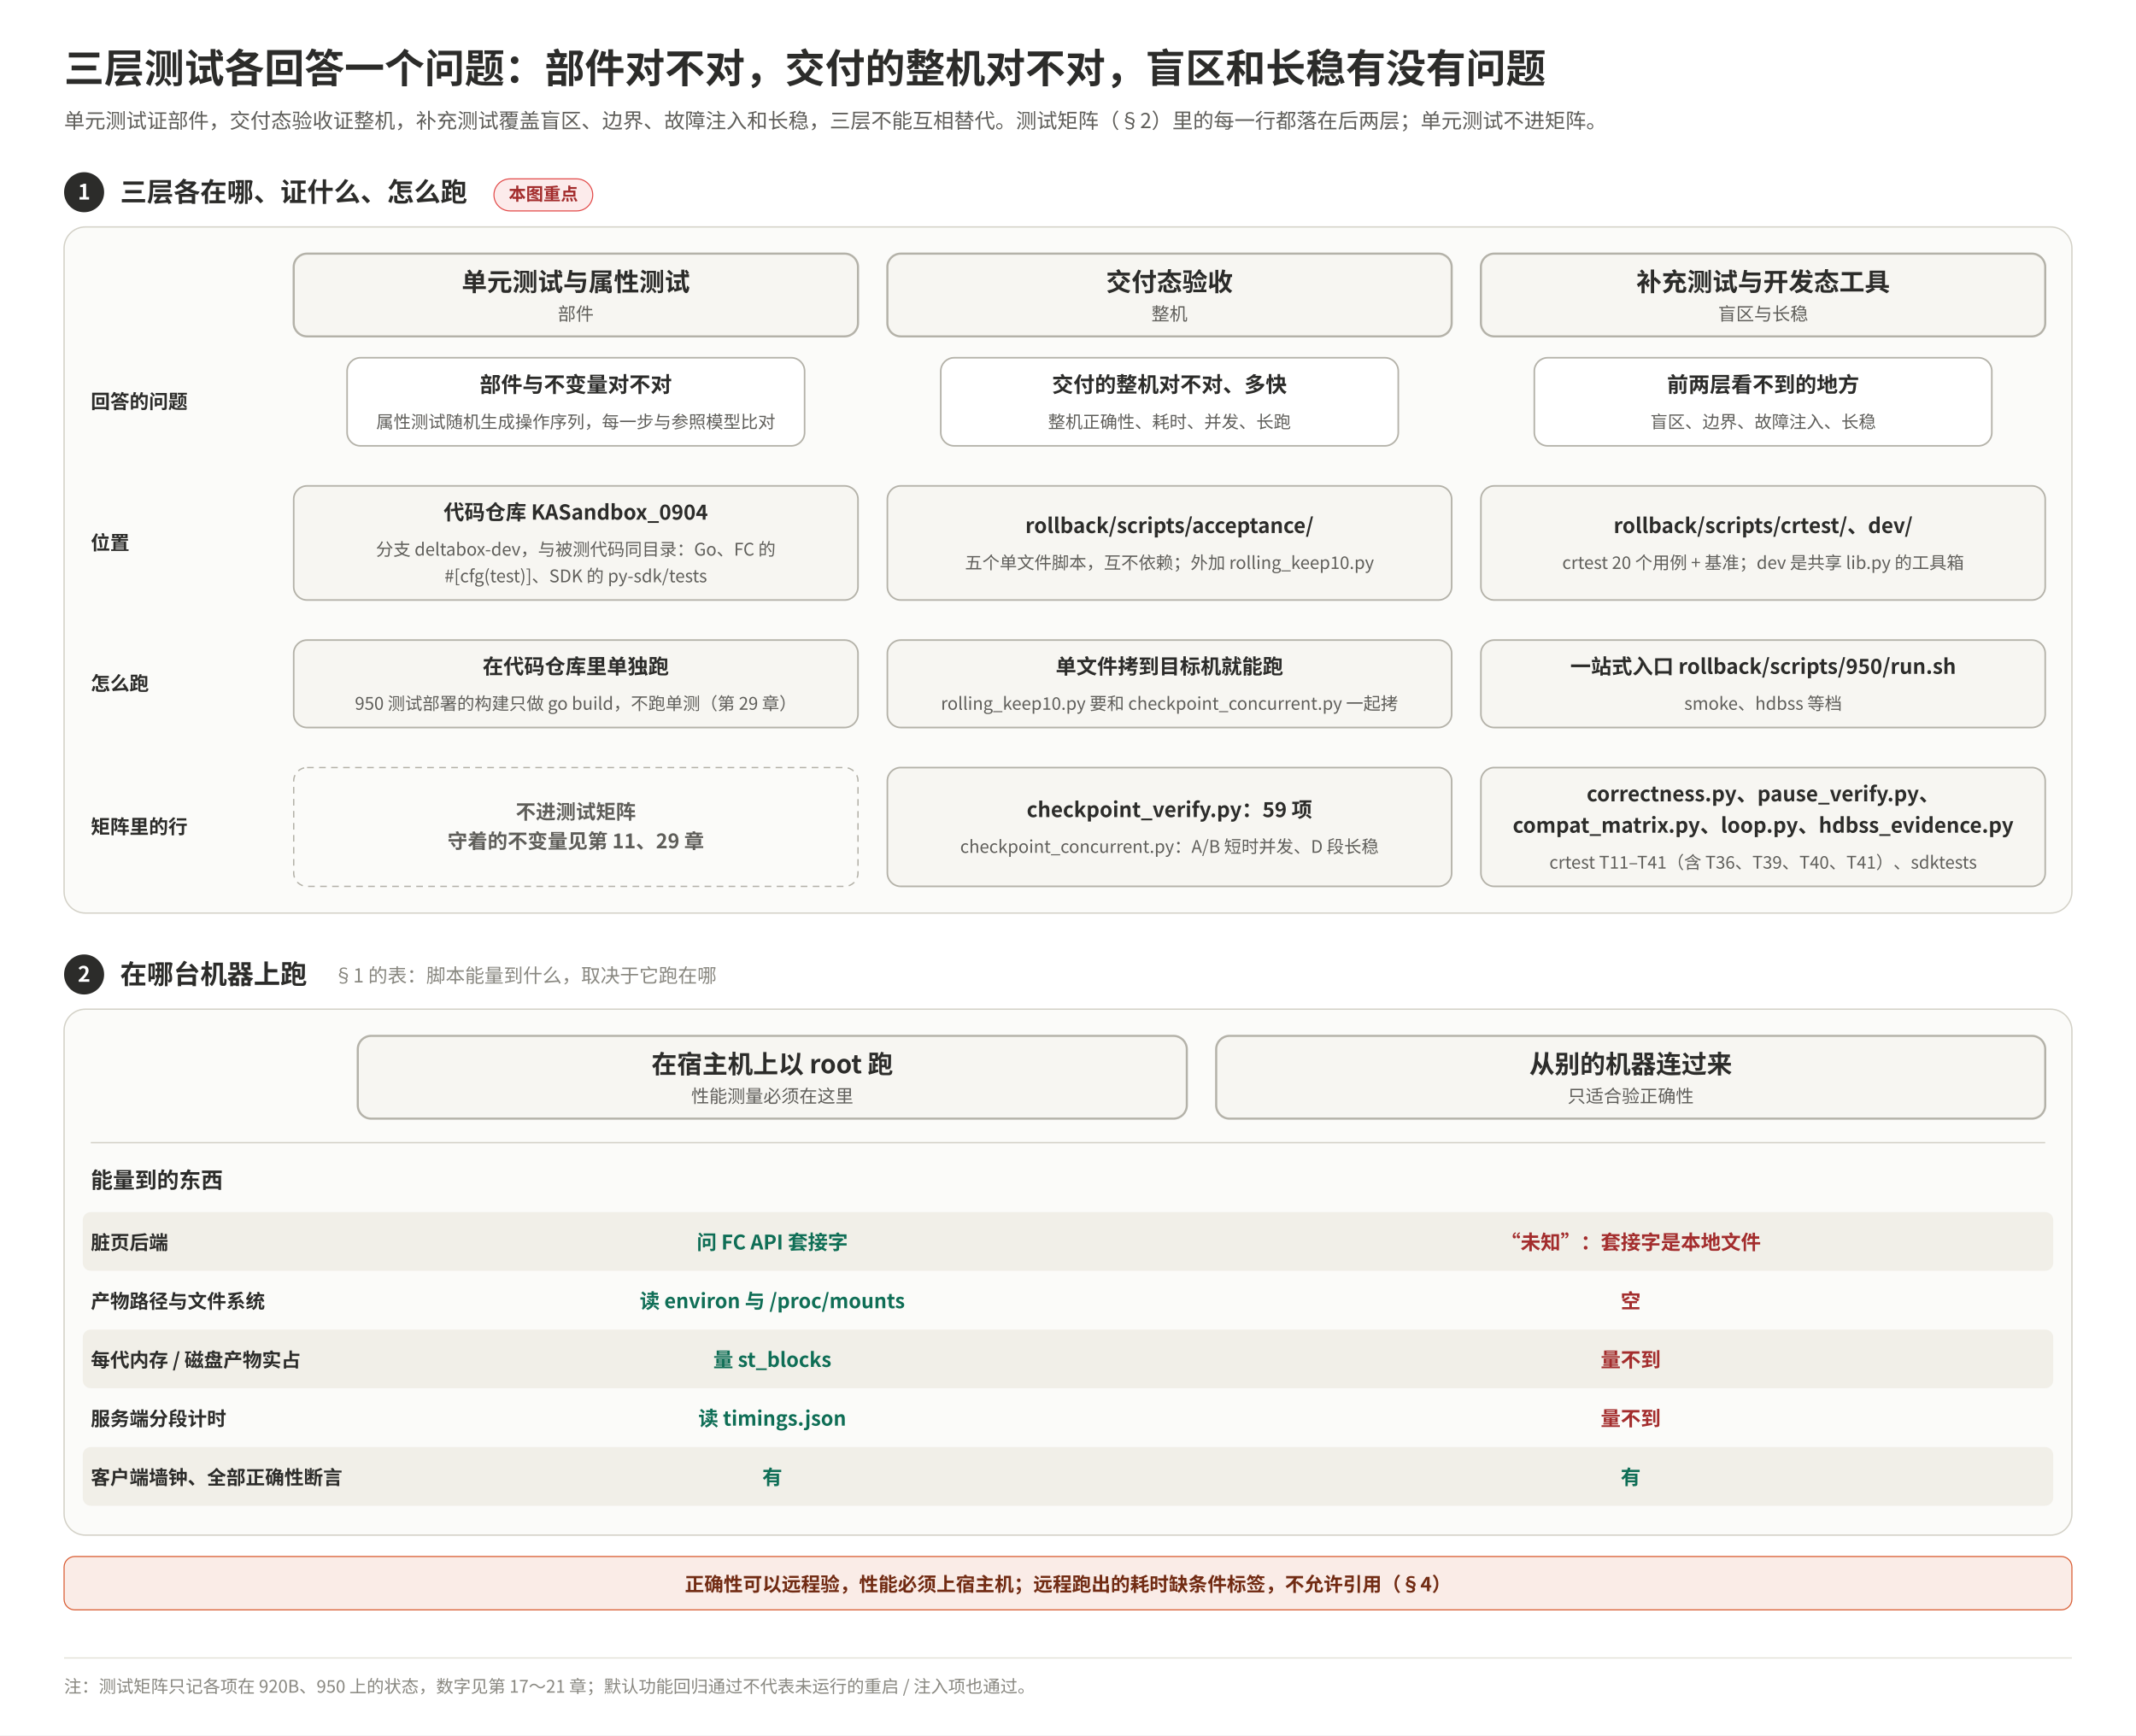
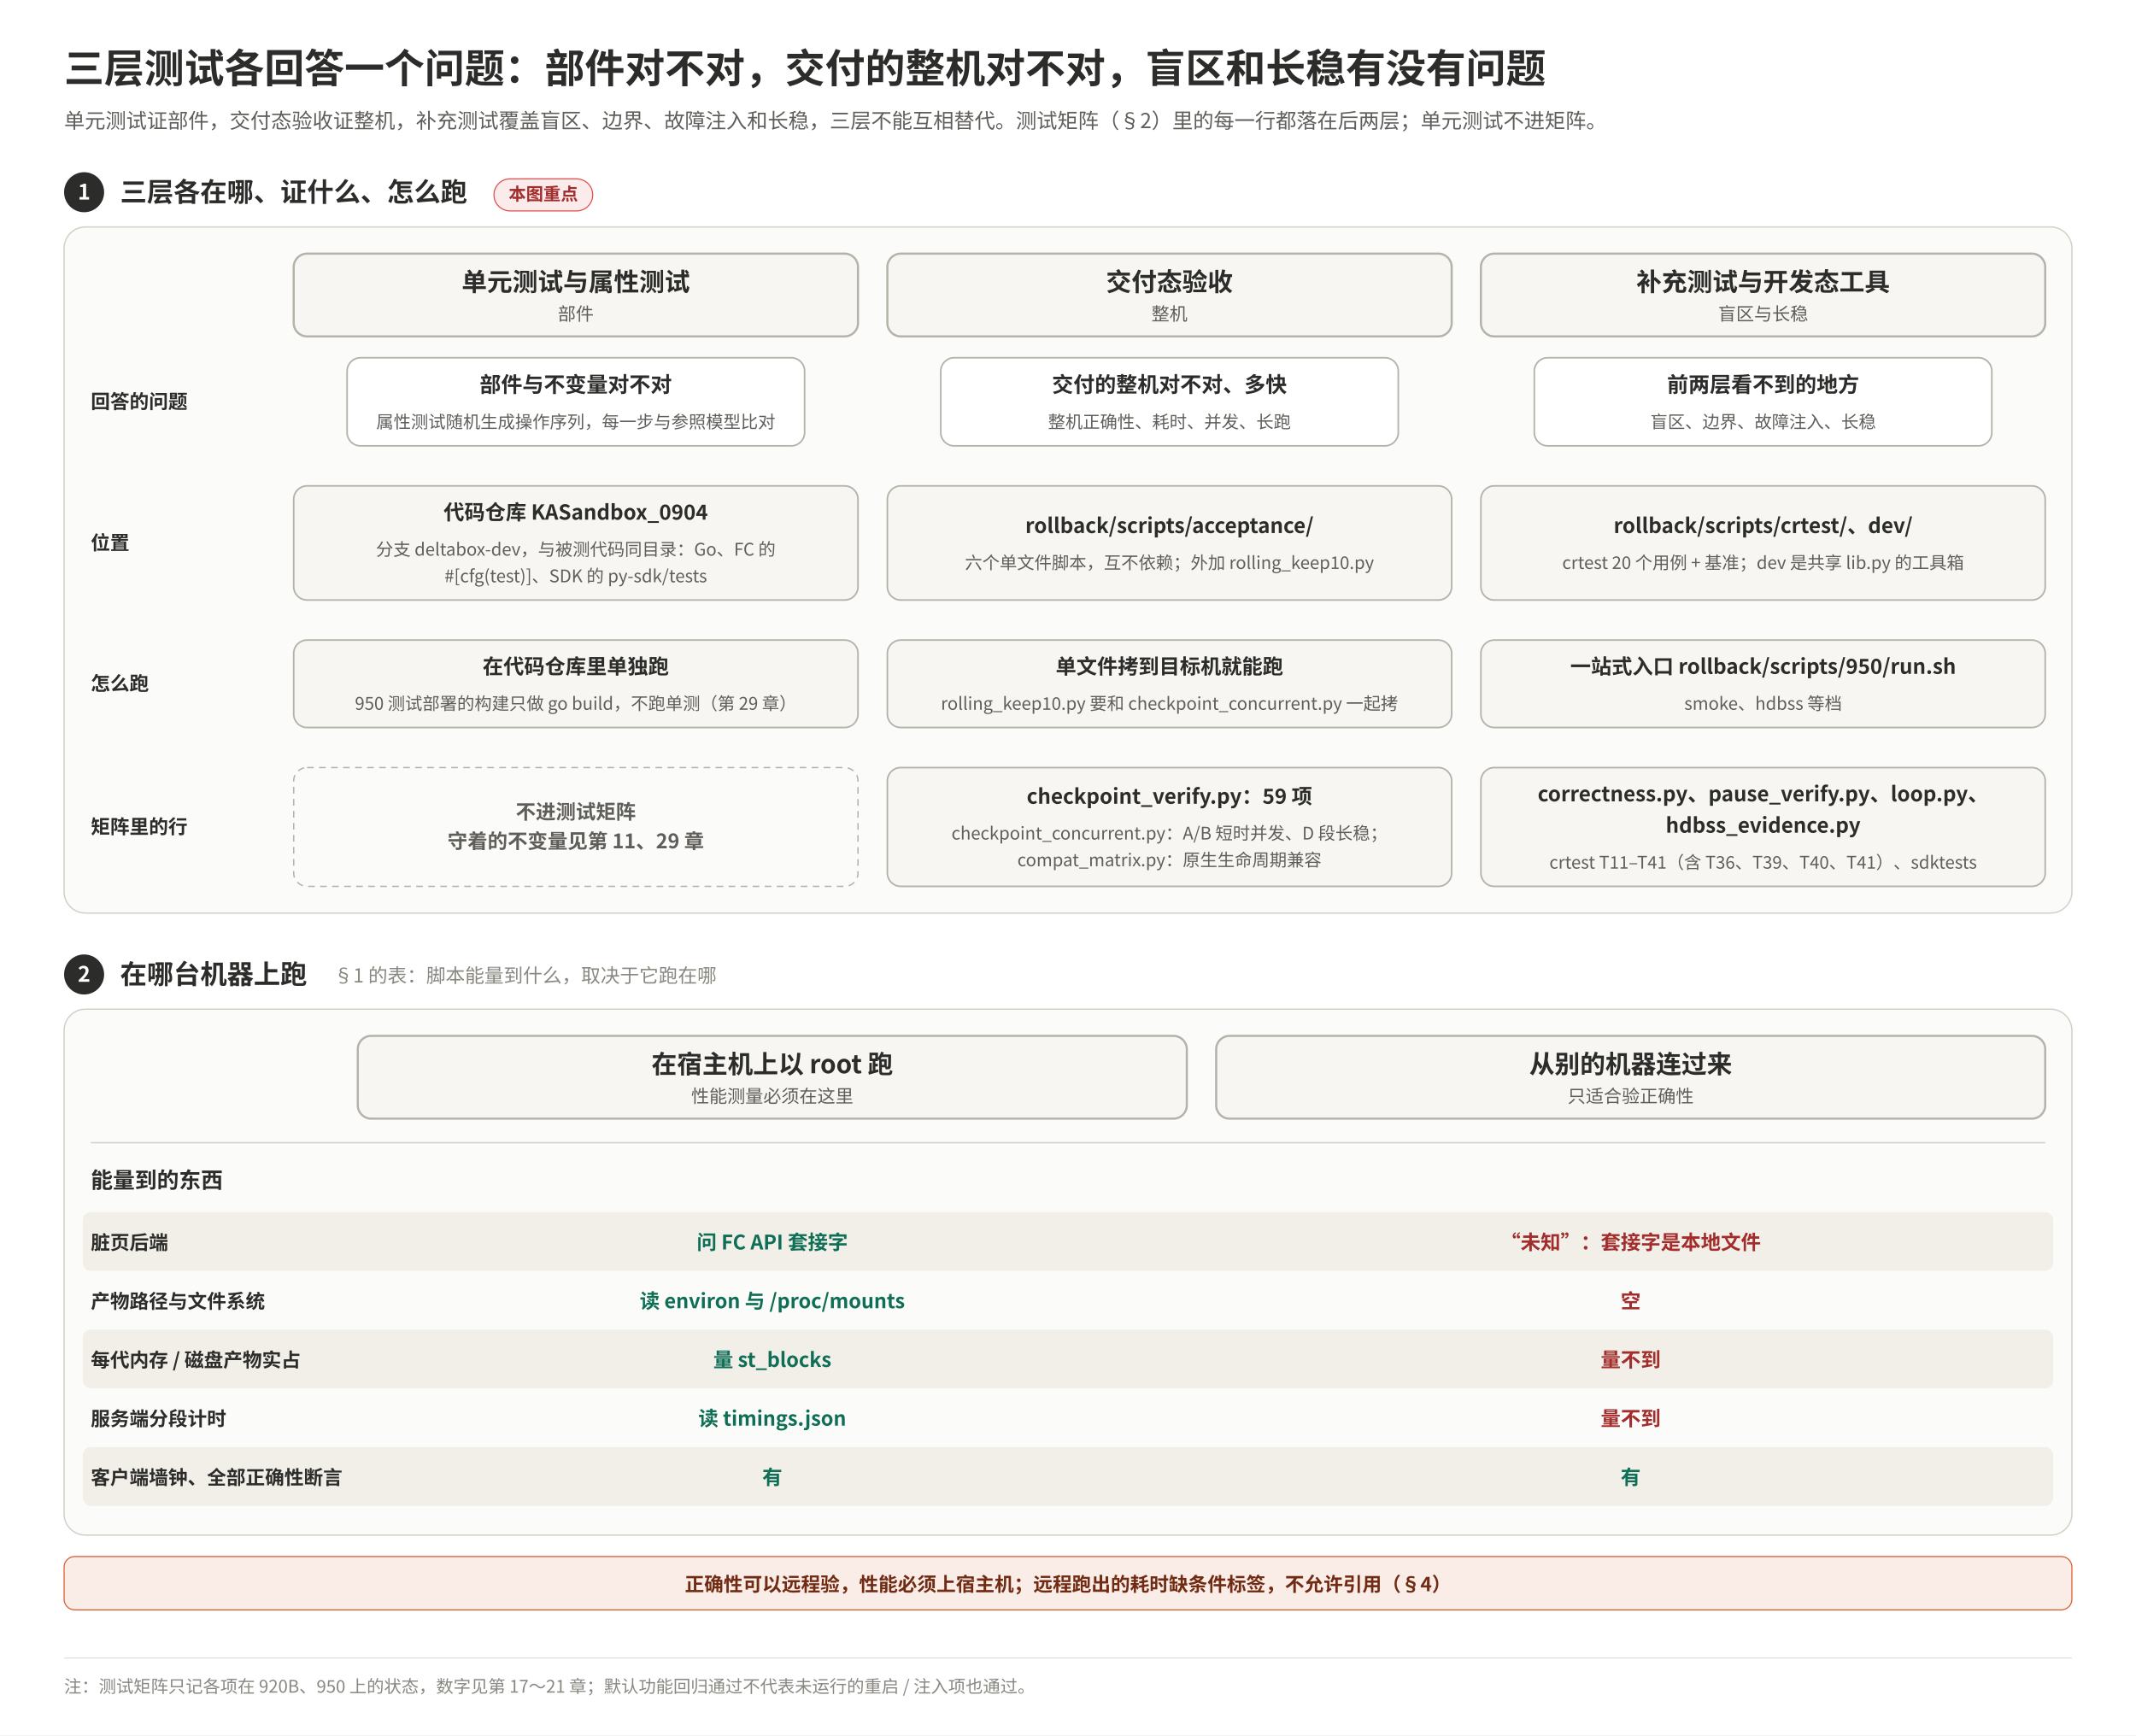
<svg xmlns="http://www.w3.org/2000/svg" width="1600" height="1300" viewBox="0 0 1600 1300" font-family="'PingFang SC','Hiragino Sans GB','Microsoft YaHei','Noto Sans CJK SC','Noto Sans SC','Source Han Sans SC',sans-serif">
  <defs>
</defs>
  <rect width="1600" height="1300" fill="#FFFFFF" />
  <text x="48.0" y="62.0" font-size="30" fill="#2C2C2A" font-weight="600" text-anchor="start">三层测试各回答一个问题：部件对不对，交付的整机对不对，盲区和长稳有没有问题</text>
  <text x="48.0" y="96.0" font-size="15.5" fill="#5F5E5A" text-anchor="start">单元测试证部件，交付态验收证整机，补充测试覆盖盲区、边界、故障注入和长稳，三层不能互相替代。测试矩阵（§2）里的每一行都落在后两层；单元测试不进矩阵。</text>
  <circle cx="63" cy="144" r="15" fill="#2C2C2A" />
  <text x="63.0" y="149.5" font-size="16" fill="#FFFFFF" font-weight="600" text-anchor="middle">1</text>
  <text x="90.0" y="151.0" font-size="20" fill="#2C2C2A" font-weight="600" text-anchor="start">三层各在哪、证什么、怎么跑</text>
  <rect x="370.0" y="134.0" width="74.0" height="24.0" rx="12" fill="#FCEBEB" stroke="#E24B4A" stroke-width="0.8" />
  <text x="407.0" y="150.0" font-size="13" fill="#A32D2D" font-weight="600" text-anchor="middle">本图重点</text>
  <rect x="48.0" y="170.0" width="1504.0" height="514.0" rx="16" fill="#FBFBF9" stroke="#D3D1C7" stroke-width="1" />
  <rect x="220.0" y="190.0" width="422.7" height="62.0" rx="10" fill="#F7F6F2" stroke="#B4B2A9" stroke-width="1.6" />
  <text x="431.3" y="218.0" font-size="19" fill="#2C2C2A" font-weight="600" text-anchor="middle">单元测试与属性测试</text>
  <text x="431.3" y="240.0" font-size="13.5" fill="#5F5E5A" text-anchor="middle">部件</text>
  <rect x="664.7" y="190.0" width="422.7" height="62.0" rx="10" fill="#F7F6F2" stroke="#B4B2A9" stroke-width="1.6" />
  <text x="876.0" y="218.0" font-size="19" fill="#2C2C2A" font-weight="600" text-anchor="middle">交付态验收</text>
  <text x="876.0" y="240.0" font-size="13.5" fill="#5F5E5A" text-anchor="middle">整机</text>
  <rect x="1109.3" y="190.0" width="422.7" height="62.0" rx="10" fill="#F7F6F2" stroke="#B4B2A9" stroke-width="1.6" />
  <text x="1320.7" y="218.0" font-size="19" fill="#2C2C2A" font-weight="600" text-anchor="middle">补充测试与开发态工具</text>
  <text x="1320.7" y="240.0" font-size="13.5" fill="#5F5E5A" text-anchor="middle">盲区与长稳</text>
  <text x="68.0" y="306.0" font-size="14.5" fill="#2C2C2A" font-weight="600" text-anchor="start">回答的问题</text>
  <rect x="260.0" y="268.0" width="342.7" height="66.0" rx="10" fill="#FFFFFF" stroke="#B4B2A9" stroke-width="1.2" />
  <text x="431.3" y="293.8" font-size="16" fill="#2C2C2A" font-weight="600" text-anchor="middle">部件与不变量对不对</text>
  <text x="431.3" y="320.7" font-size="13" fill="#5F5E5A" text-anchor="middle">属性测试随机生成操作序列，每一步与参照模型比对</text>
  <rect x="704.7" y="268.0" width="342.7" height="66.0" rx="10" fill="#FFFFFF" stroke="#B4B2A9" stroke-width="1.2" />
  <text x="876.0" y="293.8" font-size="16" fill="#2C2C2A" font-weight="600" text-anchor="middle">交付的整机对不对、多快</text>
  <text x="876.0" y="320.7" font-size="13" fill="#5F5E5A" text-anchor="middle">整机正确性、耗时、并发、长跑</text>
  <rect x="1149.3" y="268.0" width="342.7" height="66.0" rx="10" fill="#FFFFFF" stroke="#B4B2A9" stroke-width="1.2" />
  <text x="1320.7" y="293.8" font-size="16" fill="#2C2C2A" font-weight="600" text-anchor="middle">前两层看不到的地方</text>
  <text x="1320.7" y="320.7" font-size="13" fill="#5F5E5A" text-anchor="middle">盲区、边界、故障注入、长稳</text>
  <text x="68.0" y="411.8" font-size="14.5" fill="#2C2C2A" font-weight="600" text-anchor="start">位置</text>
  <rect x="220.0" y="364.0" width="422.7" height="85.5" rx="10" fill="#F7F6F2" stroke="#B4B2A9" stroke-width="1.2" />
  <text x="431.3" y="389.3" font-size="15.5" fill="#2C2C2A" font-weight="600" text-anchor="middle">代码仓库 KASandbox_0904</text>
  <text x="431.3" y="416.2" font-size="13" fill="#5F5E5A" text-anchor="middle">分支 deltabox-dev，与被测代码同目录：Go、FC 的</text>
  <text x="431.3" y="436.2" font-size="13" fill="#5F5E5A" text-anchor="middle">#[cfg(test)]、SDK 的 py-sdk/tests</text>
  <rect x="664.7" y="364.0" width="422.7" height="85.5" rx="10" fill="#F7F6F2" stroke="#B4B2A9" stroke-width="1.2" />
  <text x="876.0" y="399.3" font-size="15.5" fill="#2C2C2A" font-weight="600" text-anchor="middle">rollback/scripts/acceptance/</text>
-   <text x="876.0" y="426.2" font-size="13" fill="#5F5E5A" text-anchor="middle">五个单文件脚本，互不依赖；外加 rolling_keep10.py</text>
+   <text x="876.0" y="426.2" font-size="13" fill="#5F5E5A" text-anchor="middle">六个单文件脚本，互不依赖；外加 rolling_keep10.py</text>
  <rect x="1109.3" y="364.0" width="422.7" height="85.5" rx="10" fill="#F7F6F2" stroke="#B4B2A9" stroke-width="1.2" />
  <text x="1320.7" y="399.3" font-size="15.5" fill="#2C2C2A" font-weight="600" text-anchor="middle">rollback/scripts/crtest/、dev/</text>
  <text x="1320.7" y="426.2" font-size="13" fill="#5F5E5A" text-anchor="middle">crtest 20 个用例 + 基准；dev 是共享 lib.py 的工具箱</text>
  <text x="68.0" y="517.2" font-size="14.5" fill="#2C2C2A" font-weight="600" text-anchor="start">怎么跑</text>
  <rect x="220.0" y="479.5" width="422.7" height="65.5" rx="10" fill="#F7F6F2" stroke="#B4B2A9" stroke-width="1.2" />
  <text x="431.3" y="504.8" font-size="15.5" fill="#2C2C2A" font-weight="600" text-anchor="middle">在代码仓库里单独跑</text>
  <text x="431.3" y="531.7" font-size="13" fill="#5F5E5A" text-anchor="middle">950 测试部署的构建只做 go build，不跑单测（第 29 章）</text>
  <rect x="664.7" y="479.5" width="422.7" height="65.5" rx="10" fill="#F7F6F2" stroke="#B4B2A9" stroke-width="1.2" />
  <text x="876.0" y="504.8" font-size="15.5" fill="#2C2C2A" font-weight="600" text-anchor="middle">单文件拷到目标机就能跑</text>
  <text x="876.0" y="531.7" font-size="13" fill="#5F5E5A" text-anchor="middle">rolling_keep10.py 要和 checkpoint_concurrent.py 一起拷</text>
  <rect x="1109.3" y="479.5" width="422.7" height="65.5" rx="10" fill="#F7F6F2" stroke="#B4B2A9" stroke-width="1.2" />
  <text x="1320.7" y="504.8" font-size="15.5" fill="#2C2C2A" font-weight="600" text-anchor="middle">一站式入口 rollback/scripts/950/run.sh</text>
  <text x="1320.7" y="531.7" font-size="13" fill="#5F5E5A" text-anchor="middle">smoke、hdbss 等档</text>
  <text x="68.0" y="624.5" font-size="14.5" fill="#2C2C2A" font-weight="600" text-anchor="start">矩阵里的行</text>
  <rect x="220.0" y="575.0" width="422.7" height="89.0" rx="10" fill="none" stroke="#B4B2A9" stroke-width="1" stroke-dasharray="5 4" />
  <text x="431.3" y="613.5" font-size="15" fill="#5F5E5A" font-weight="600" text-anchor="middle">不进测试矩阵</text>
  <text x="431.3" y="635.5" font-size="15" fill="#5F5E5A" font-weight="600" text-anchor="middle">守着的不变量见第 11、29 章</text>
  <rect x="664.7" y="575.0" width="422.7" height="89.0" rx="10" fill="#F7F6F2" stroke="#B4B2A9" stroke-width="1.2" />
-   <text x="876.0" y="612.1" font-size="15.5" fill="#2C2C2A" font-weight="600" text-anchor="middle">checkpoint_verify.py：59 项</text>
-   <text x="876.0" y="638.9" font-size="13" fill="#5F5E5A" text-anchor="middle">checkpoint_concurrent.py：A/B 短时并发、D 段长稳</text>
+   <text x="876.0" y="602.1" font-size="15.5" fill="#2C2C2A" font-weight="600" text-anchor="middle">checkpoint_verify.py：59 项</text>
+   <text x="876.0" y="628.9" font-size="13" fill="#5F5E5A" text-anchor="middle">checkpoint_concurrent.py：A/B 短时并发、D 段长稳；</text>
+   <text x="876.0" y="648.9" font-size="13" fill="#5F5E5A" text-anchor="middle">compat_matrix.py：原生生命周期兼容</text>
  <rect x="1109.3" y="575.0" width="422.7" height="89.0" rx="10" fill="#F7F6F2" stroke="#B4B2A9" stroke-width="1.2" />
-   <text x="1320.7" y="600.3" font-size="15.5" fill="#2C2C2A" font-weight="600" text-anchor="middle">correctness.py、pause_verify.py、</text>
-   <text x="1320.7" y="623.8" font-size="15.5" fill="#2C2C2A" font-weight="600" text-anchor="middle">compat_matrix.py、loop.py、hdbss_evidence.py</text>
+   <text x="1320.7" y="600.3" font-size="15.5" fill="#2C2C2A" font-weight="600" text-anchor="middle">correctness.py、pause_verify.py、loop.py、</text>
+   <text x="1320.7" y="623.8" font-size="15.5" fill="#2C2C2A" font-weight="600" text-anchor="middle">hdbss_evidence.py</text>
  <text x="1320.7" y="650.7" font-size="13" fill="#5F5E5A" text-anchor="middle">crtest T11–T41（含 T36、T39、T40、T41）、sdktests</text>
  <circle cx="63" cy="730.0" r="15" fill="#2C2C2A" />
  <text x="63.0" y="735.5" font-size="16" fill="#FFFFFF" font-weight="600" text-anchor="middle">2</text>
  <text x="90.0" y="737.0" font-size="20" fill="#2C2C2A" font-weight="600" text-anchor="start">在哪台机器上跑</text>
  <text x="250.0" y="736.0" font-size="14.5" fill="#888780" text-anchor="start">§1 的表：脚本能量到什么，取决于它跑在哪</text>
  <rect x="48.0" y="756.0" width="1504.0" height="394.0" rx="16" fill="#FBFBF9" stroke="#D3D1C7" stroke-width="1" />
  <rect x="268.0" y="776.0" width="621.0" height="62.0" rx="10" fill="#F7F6F2" stroke="#B4B2A9" stroke-width="1.6" />
  <text x="578.5" y="804.0" font-size="19" fill="#2C2C2A" font-weight="600" text-anchor="middle">在宿主机上以 root 跑</text>
  <text x="578.5" y="826.0" font-size="13.5" fill="#5F5E5A" text-anchor="middle">性能测量必须在这里</text>
  <rect x="911.0" y="776.0" width="621.0" height="62.0" rx="10" fill="#F7F6F2" stroke="#B4B2A9" stroke-width="1.6" />
  <text x="1221.5" y="804.0" font-size="19" fill="#2C2C2A" font-weight="600" text-anchor="middle">从别的机器连过来</text>
  <text x="1221.5" y="826.0" font-size="13.5" fill="#5F5E5A" text-anchor="middle">只适合验正确性</text>
  <line x1="68" y1="856.0" x2="1532" y2="856.0" stroke="#D3D1C7" stroke-width="1" />
  <text x="68.0" y="890.0" font-size="16.5" fill="#2C2C2A" font-weight="600" text-anchor="start">能量到的东西</text>
  <rect x="62.0" y="908.0" width="1476.0" height="44.0" rx="6" fill="#F1EFE8" stroke="none" stroke-width="0" />
  <text x="68.0" y="936.0" font-size="14.5" fill="#2C2C2A" font-weight="600" text-anchor="start">脏页后端</text>
  <text x="578.5" y="936.0" font-size="15" fill="#0F6E56" font-weight="600" text-anchor="middle">问 FC API 套接字</text>
  <text x="1221.5" y="936.0" font-size="15" fill="#A32D2D" font-weight="600" text-anchor="middle">“未知”：套接字是本地文件</text>
  <text x="68.0" y="980.0" font-size="14.5" fill="#2C2C2A" font-weight="600" text-anchor="start">产物路径与文件系统</text>
  <text x="578.5" y="980.0" font-size="15" fill="#0F6E56" font-weight="600" text-anchor="middle">读 environ 与 /proc/mounts</text>
  <text x="1221.5" y="980.0" font-size="15" fill="#A32D2D" font-weight="600" text-anchor="middle">空</text>
  <rect x="62.0" y="996.0" width="1476.0" height="44.0" rx="6" fill="#F1EFE8" stroke="none" stroke-width="0" />
  <text x="68.0" y="1024.0" font-size="14.5" fill="#2C2C2A" font-weight="600" text-anchor="start">每代内存 / 磁盘产物实占</text>
  <text x="578.5" y="1024.0" font-size="15" fill="#0F6E56" font-weight="600" text-anchor="middle">量 st_blocks</text>
  <text x="1221.5" y="1024.0" font-size="15" fill="#A32D2D" font-weight="600" text-anchor="middle">量不到</text>
  <text x="68.0" y="1068.0" font-size="14.5" fill="#2C2C2A" font-weight="600" text-anchor="start">服务端分段计时</text>
  <text x="578.5" y="1068.0" font-size="15" fill="#0F6E56" font-weight="600" text-anchor="middle">读 timings.json</text>
  <text x="1221.5" y="1068.0" font-size="15" fill="#A32D2D" font-weight="600" text-anchor="middle">量不到</text>
  <rect x="62.0" y="1084.0" width="1476.0" height="44.0" rx="6" fill="#F1EFE8" stroke="none" stroke-width="0" />
  <text x="68.0" y="1112.0" font-size="14.5" fill="#2C2C2A" font-weight="600" text-anchor="start">客户端墙钟、全部正确性断言</text>
  <text x="578.5" y="1112.0" font-size="15" fill="#0F6E56" font-weight="600" text-anchor="middle">有</text>
  <text x="1221.5" y="1112.0" font-size="15" fill="#0F6E56" font-weight="600" text-anchor="middle">有</text>
  <rect x="48.0" y="1166.0" width="1504.0" height="40.0" rx="8" fill="#FAECE7" stroke="#D85A30" stroke-width="0.8" />
  <text x="800.0" y="1192.0" font-size="14.5" fill="#712B13" font-weight="600" text-anchor="middle">正确性可以远程验，性能必须上宿主机；远程跑出的耗时缺条件标签，不允许引用（§4）</text>
  <line x1="48" y1="1242.0" x2="1552" y2="1242.0" stroke="#E5E3DB" stroke-width="1" />
  <text x="48.0" y="1268.0" font-size="13" fill="#888780" text-anchor="start">注：测试矩阵只记各项在 920B、950 上的状态，数字见第 17～21 章；默认功能回归通过不代表未运行的重启 / 注入项也通过。</text>
</svg>
